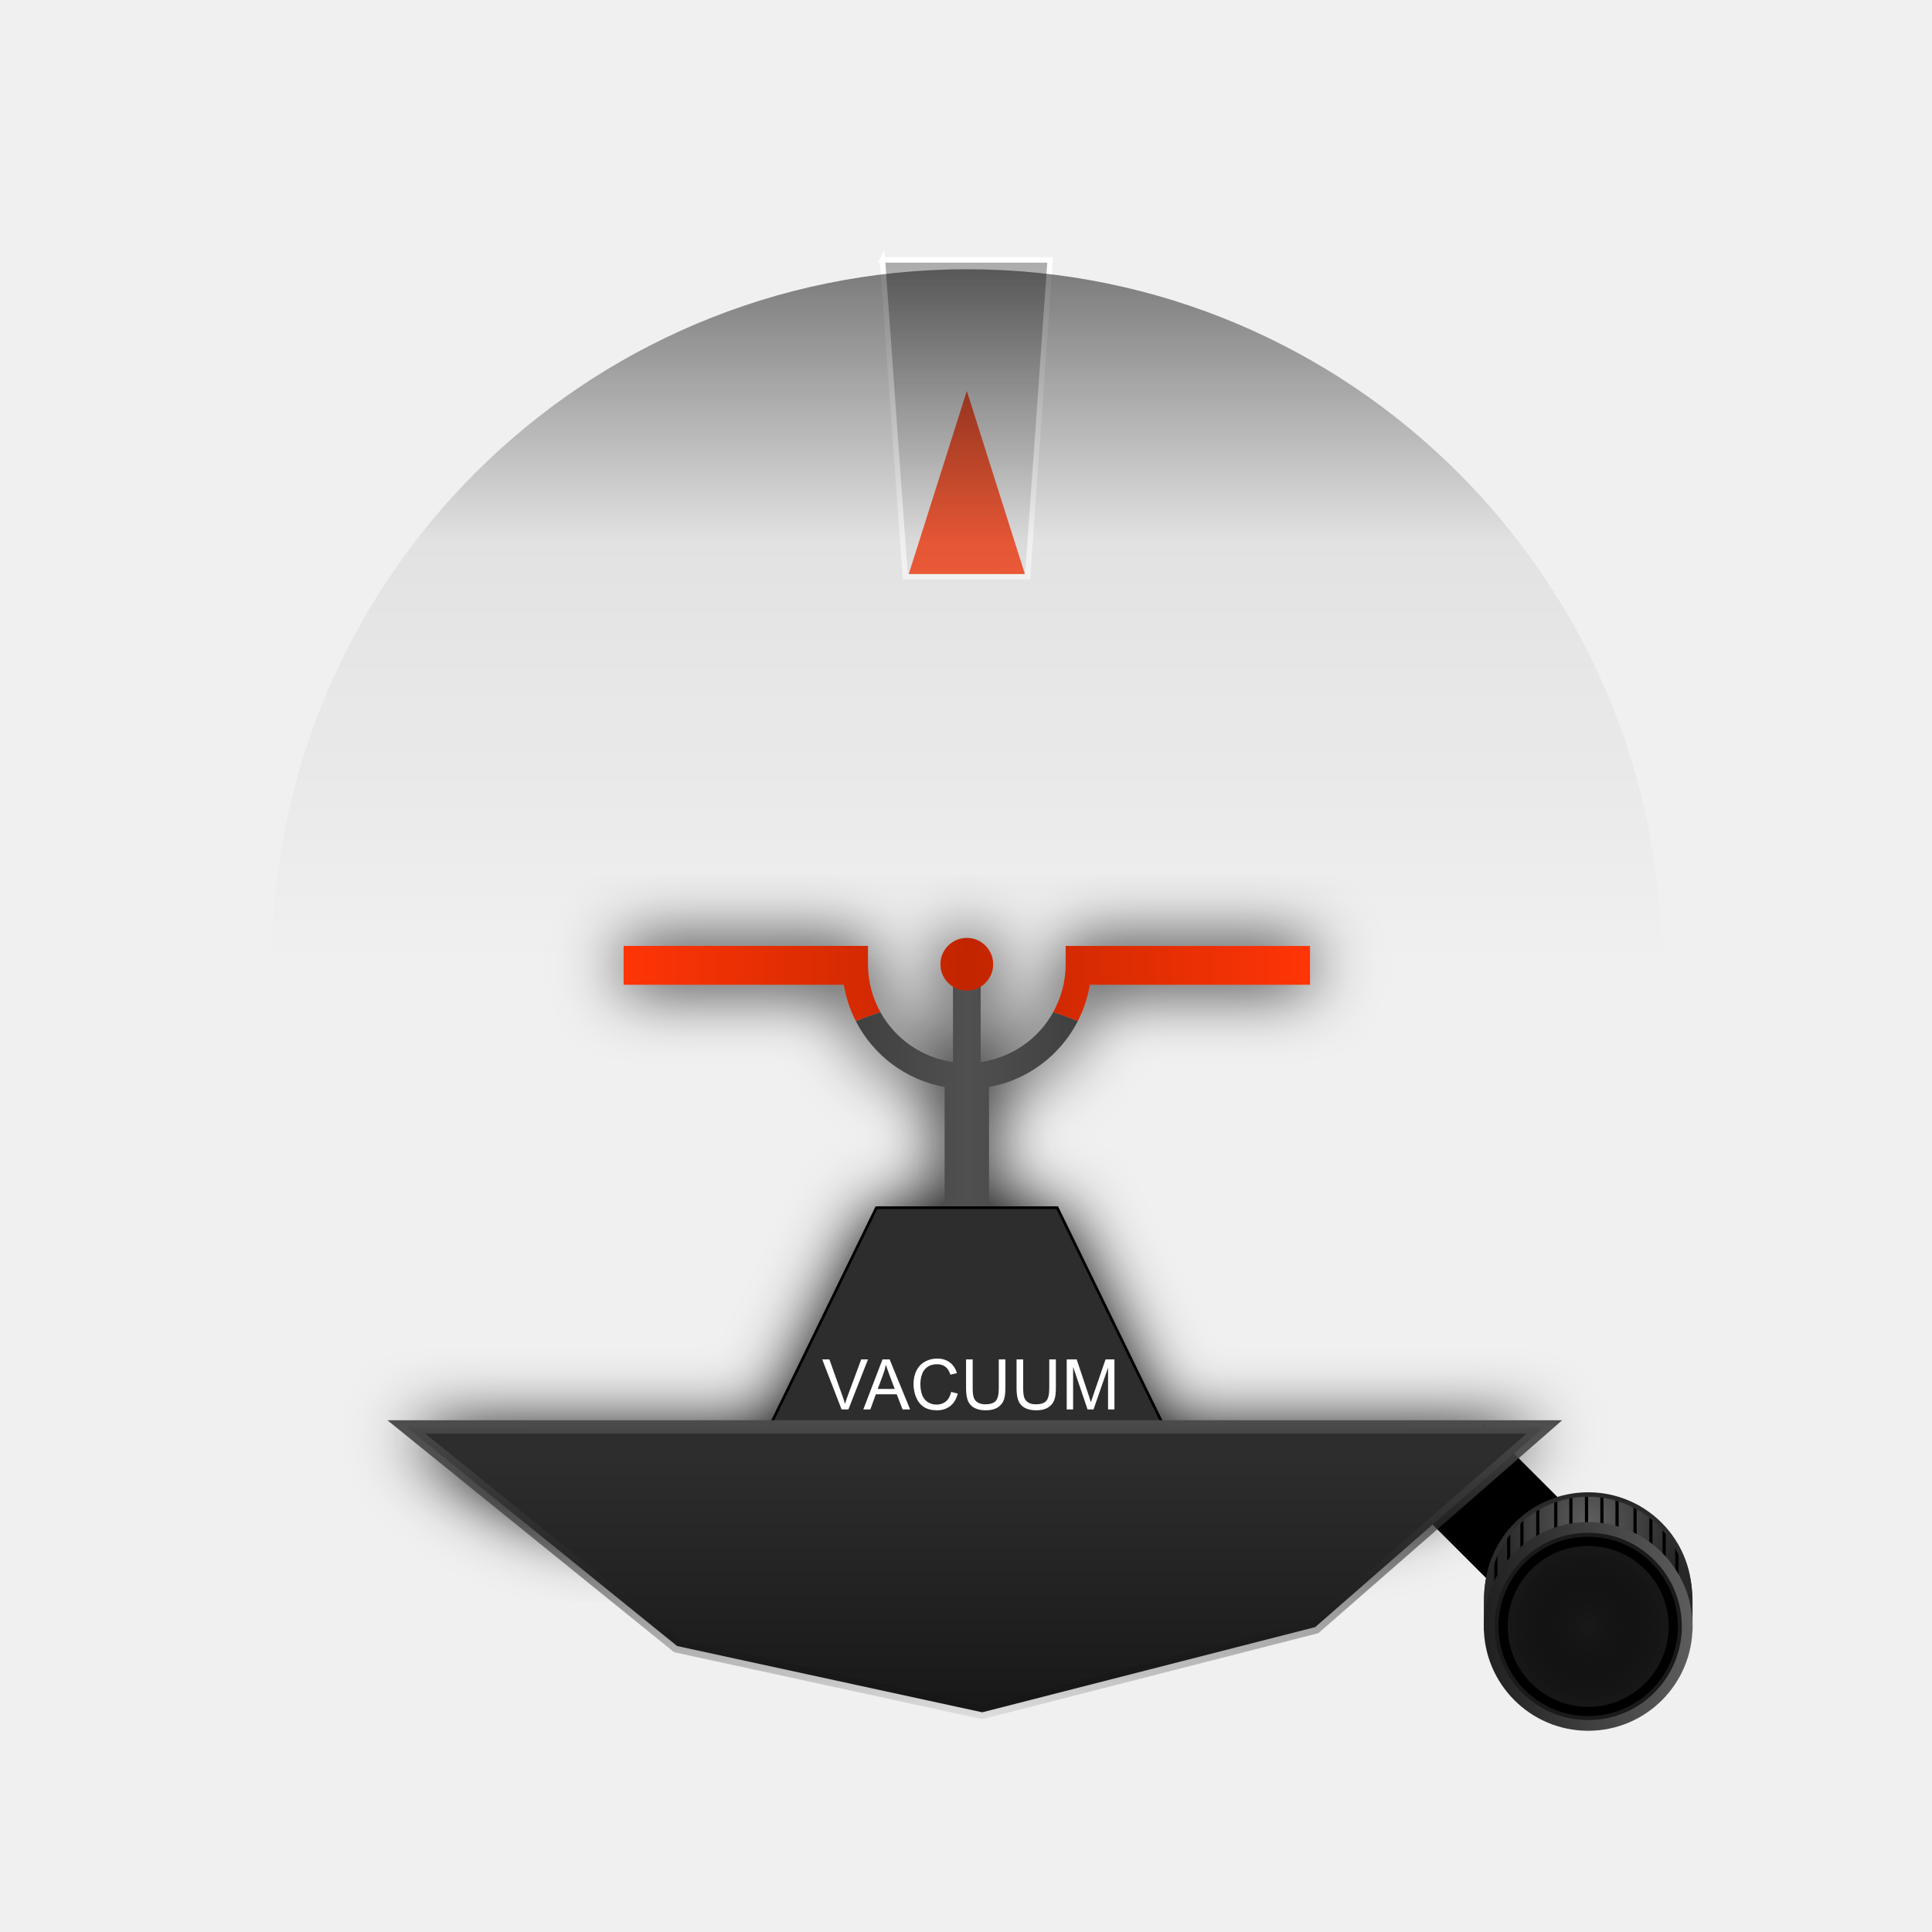
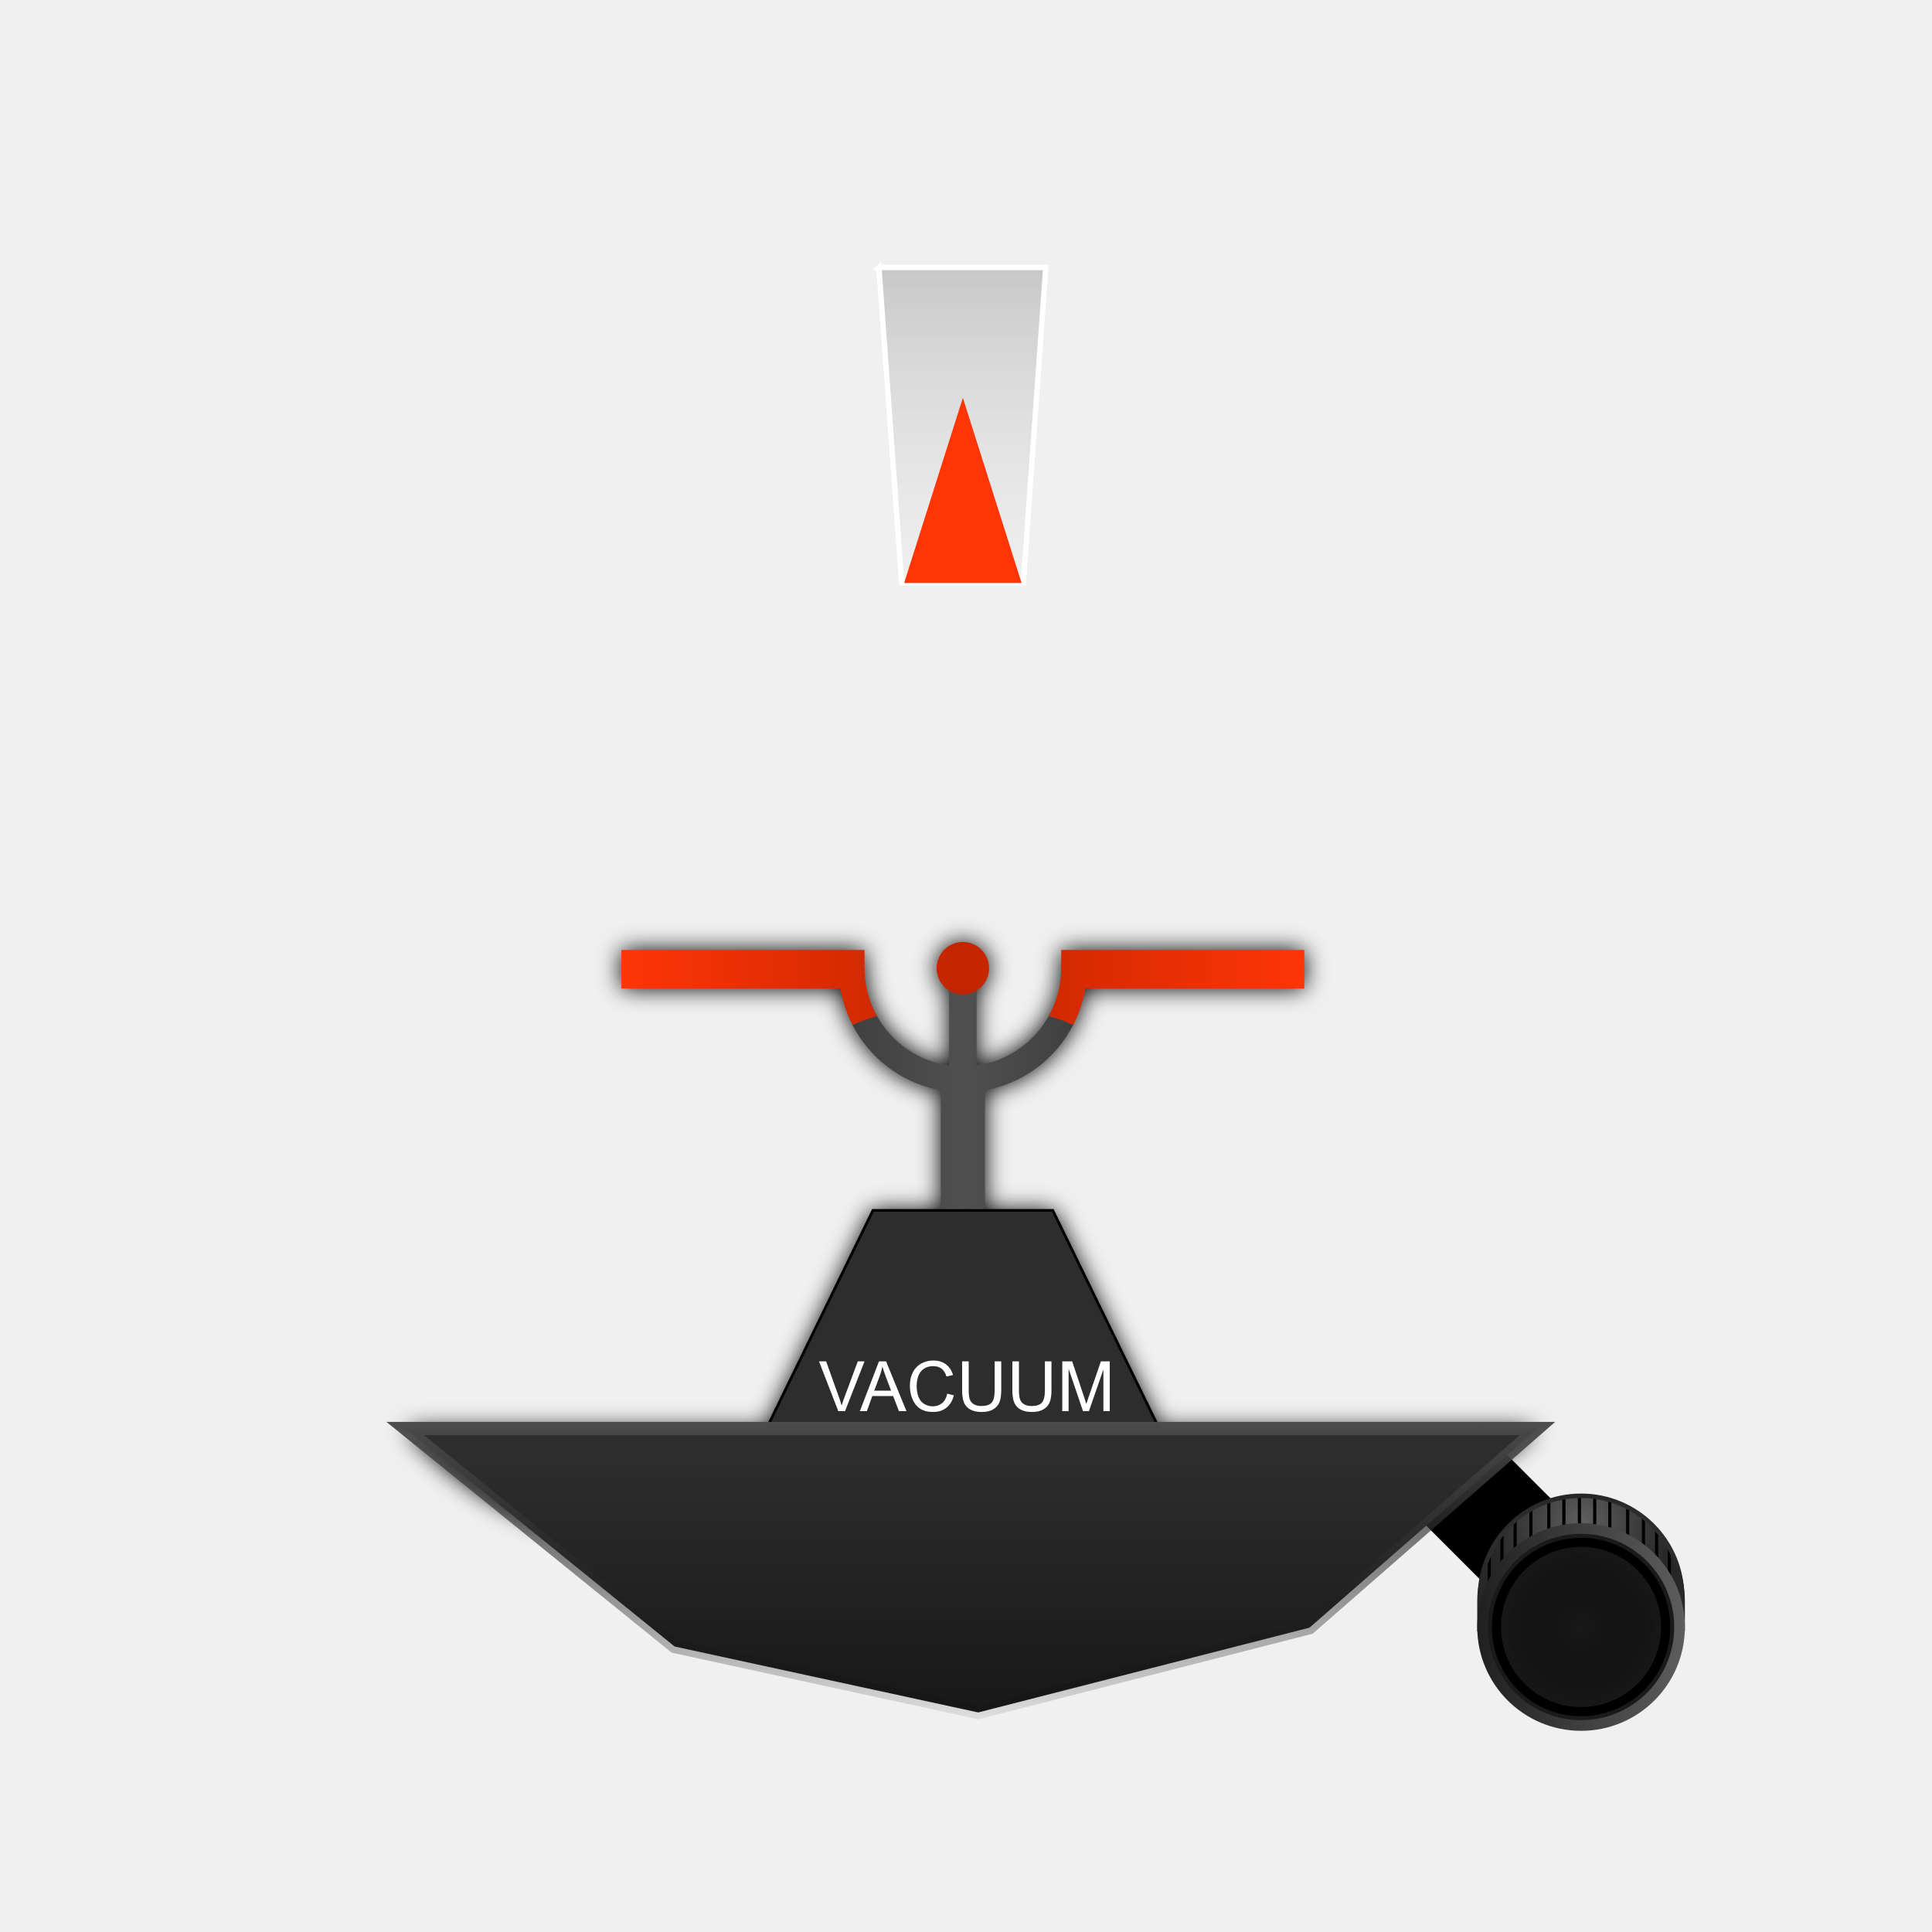
- <svg xmlns="http://www.w3.org/2000/svg" xmlns:ns1="http://www.openswatchbook.org/uri/2009/osb" xmlns:xlink="http://www.w3.org/1999/xlink" version="1.1" id="Layer_2" x="0px" y="0px" width="400.667" height="400.666" viewBox="0 0 400.667 400.666" enable-background="new 0 0 400.667 400.666" xml:space="preserve">
+ <svg xmlns="http://www.w3.org/2000/svg" xmlns:xlink="http://www.w3.org/1999/xlink" version="1.1" id="Layer_2" x="0px" y="0px" width="400.667" height="400.666" viewBox="0 0 400.667 400.666" enable-background="new 0 0 400.667 400.666" xml:space="preserve">
  <defs id="defs109">
-     <linearGradient id="linearGradient5786" ns1:paint="gradient">
-       <stop style="stop-color:#363636;stop-opacity:1;" offset="0" id="stop5788" />
-       <stop style="stop-color:#000000;stop-opacity:1;" offset="1" id="stop5790" />
+     <radialGradient gradientTransform="matrix(1.651434,0,0,1.651434,-84.14424,-60.12361)" gradientUnits="userSpaceOnUse" r="72.726" fy="92.274" fx="129.286" cy="92.274" cx="129.286" id="radialGradient5742-9-3" xlink:href="#linearGradient5132" />
+     <linearGradient id="linearGradient5132">
+       <stop style="stop-color:#969696;stop-opacity:1" offset="0" id="stop5134" />
+       <stop style="stop-color:#000000;stop-opacity:1" offset="1" id="stop5136" />
    </linearGradient>
-     <radialGradient gradientTransform="matrix(1.972026,0,0,1.972026,-361.5727,26.13898)" gradientUnits="userSpaceOnUse" r="2.166" fy="124.899" fx="276.832" cy="124.899" cx="276.832" id="radialGradient14809" xlink:href="#linearGradient14803" />
-     <linearGradient id="linearGradient14803">
-       <stop id="stop14805" offset="0" style="stop-color:#7d7d7d;stop-opacity:1" />
-       <stop id="stop14807" offset="1" style="stop-color:#000000;stop-opacity:0.984" />
-     </linearGradient>
-     <radialGradient gradientTransform="matrix(1.972026,0,0,1.972026,-329.2627,26.13985)" gradientUnits="userSpaceOnUse" r="2.166" fy="124.899" fx="276.832" cy="124.899" cx="276.832" id="radialGradient14809-1" xlink:href="#linearGradient14803" />
-     <filter height="1.207" y="-0.104" width="1.141" x="-0.071" id="filter14951" style="color-interpolation-filters:sRGB">
-       <feGaussianBlur id="feGaussianBlur14953" stdDeviation="6.249" />
+     <filter style="color-interpolation-filters:sRGB" id="filter6810" x="-0.025" width="1.05" y="-0.047" height="1.094">
+       <feGaussianBlur stdDeviation="2.193" id="feGaussianBlur6812" />
    </filter>
-     <linearGradient gradientUnits="userSpaceOnUse" y2="-159.008" x2="548.709" y1="-159.008" x1="507.272" id="linearGradient6079" xlink:href="#linearGradient6073" gradientTransform="matrix(1.110674,0,0,1.110674,-385.9228,406.7258)" />
-     <linearGradient id="linearGradient6073">
-       <stop id="stop6075" offset="0" style="stop-color:#404040;stop-opacity:1;" />
-       <stop style="stop-color:#505050;stop-opacity:1" offset="0.5" id="stop6081" />
-       <stop id="stop6077" offset="1" style="stop-color:#404040;stop-opacity:1" />
-     </linearGradient>
-     <radialGradient gradientTransform="matrix(0.887761,0,0,0.887761,31.07137,14.01854)" gradientUnits="userSpaceOnUse" r="2.166" fy="124.899" fx="276.832" cy="124.899" cx="276.832" id="radialGradient14809-3" xlink:href="#linearGradient14803" />
-     <radialGradient gradientTransform="matrix(0.887761,0,0,0.887761,45.61659,14.01893)" gradientUnits="userSpaceOnUse" r="2.166" fy="124.899" fx="276.832" cy="124.899" cx="276.832" id="radialGradient14809-1-2" xlink:href="#linearGradient14803" />
-     <linearGradient gradientTransform="matrix(1.110674,0,0,1.110674,-385.9228,406.7258)" gradientUnits="userSpaceOnUse" y2="-176.404" x2="592.073" y1="-176.404" x1="463.909" id="linearGradient6089" xlink:href="#linearGradient6083" />
-     <linearGradient id="linearGradient6083">
-       <stop id="stop6085" offset="0" style="stop-color:#ff3506;stop-opacity:1;" />
-       <stop style="stop-color:#c22500;stop-opacity:1" offset="0.5" id="stop6091" />
-       <stop id="stop6087" offset="1" style="stop-color:#ff3506;stop-opacity:1" />
-     </linearGradient>
-     <linearGradient y2="138.363" x2="284.105" y1="160.637" x1="284.105" gradientTransform="matrix(2.221348,0,0,2.221348,-430.5935,-5.000535)" gradientUnits="userSpaceOnUse" id="linearGradient14843" xlink:href="#linearGradient5770" />
+     <linearGradient y2="138.363" x2="284.105" y1="160.637" x1="284.105" gradientTransform="matrix(2,0,0,2,-40.21944,-370.6994)" gradientUnits="userSpaceOnUse" id="linearGradient14843" xlink:href="#linearGradient5770" />
    <linearGradient id="linearGradient5770">
      <stop id="stop5772" offset="0" style="stop-color:#191919;stop-opacity:1" />
      <stop id="stop5774" offset="1" style="stop-color:#2d2d2d;stop-opacity:1" />
    </linearGradient>
-     <linearGradient y2="165" x2="272.138" y1="134.424" x1="272.138" gradientTransform="matrix(2.221348,0,0,2.221348,-430.5935,-5.000535)" gradientUnits="userSpaceOnUse" id="linearGradient14845" xlink:href="#linearGradient6785" />
+     <linearGradient y2="165" x2="272.138" y1="134.424" x1="272.138" gradientTransform="matrix(2,0,0,2,-40.21944,-370.6994)" gradientUnits="userSpaceOnUse" id="linearGradient14845" xlink:href="#linearGradient6785" />
    <linearGradient id="linearGradient6785">
      <stop id="stop6787" offset="0" style="stop-color:#4c4c4c;stop-opacity:1" />
      <stop id="stop6789" offset="1" style="stop-color:#000000;stop-opacity:0;" />
    </linearGradient>
    <linearGradient gradientTransform="matrix(2,0,0,2,-40.21901,-370.6999)" gradientUnits="userSpaceOnUse" y2="56.184" x2="284.105" y1="26.684" x1="284.105" id="linearGradient7945" xlink:href="#linearGradient7937" />
    <linearGradient id="linearGradient7937">
-       <stop id="stop7939" offset="0" style="stop-color:#373737;stop-opacity:0.369" />
-       <stop id="stop7941" offset="1" style="stop-color:#e1e1e1;stop-opacity:0.235" />
+       <stop id="stop7939" offset="0" style="stop-color:#373737;stop-opacity:0.216" />
+       <stop id="stop7941" offset="1" style="stop-color:#e1e1e1;stop-opacity:0.098" />
    </linearGradient>
-     <radialGradient gradientUnits="userSpaceOnUse" gradientTransform="matrix(0.7141144,-0.5428952,0.5208701,0.6851429,21.3113,218.605)" r="9.743" fy="156.935" fx="334.201" cy="156.935" cx="334.201" id="radialGradient7541" xlink:href="#linearGradient7533" />
+     <radialGradient gradientUnits="userSpaceOnUse" gradientTransform="matrix(1.428229,-1.08579,1.04174,1.370286,3.476802,65.58945)" r="9.743" fy="156.935" fx="334.201" cy="156.935" cx="334.201" id="radialGradient7541" xlink:href="#linearGradient7533" />
    <linearGradient id="linearGradient7533">
      <stop id="stop7535" offset="0" style="stop-color:#5e5e5e;stop-opacity:1" />
      <stop id="stop7537" offset="1" style="stop-color:#272727;stop-opacity:1" />
    </linearGradient>
-     <radialGradient gradientUnits="userSpaceOnUse" gradientTransform="matrix(0.9732163,0,0,0.6281856,9.148749,55.16238)" r="9.743" fy="148.36" fx="341.579" cy="148.36" cx="341.579" id="radialGradient7681" xlink:href="#linearGradient7533" />
+     <radialGradient gradientUnits="userSpaceOnUse" gradientTransform="matrix(1.946432,0,0,1.256371,-20.84829,-261.2956)" r="9.743" fy="148.36" fx="341.579" cy="148.36" cx="341.579" id="radialGradient7681" xlink:href="#linearGradient7533" />
    <linearGradient gradientUnits="userSpaceOnUse" y2="151.244" x2="349.359" y1="151.244" x1="329.876" id="linearGradient6725-6" xlink:href="#linearGradient6189" />
    <linearGradient id="linearGradient6189">
      <stop id="stop6191" offset="0" style="stop-color:#202020;stop-opacity:1" />
      <stop id="stop6193" offset="1" style="stop-color:#5d5d5d;stop-opacity:1" />
    </linearGradient>
    <radialGradient gradientTransform="translate(55.5,5.5)" gradientUnits="userSpaceOnUse" r="8.372" fy="145.743" fx="284.118" cy="145.743" cx="284.118" id="radialGradient7619-1" xlink:href="#linearGradient7611" />
    <linearGradient id="linearGradient7611">
      <stop id="stop7613" offset="0" style="stop-color:#191919;stop-opacity:1" />
      <stop id="stop7615" offset="1" style="stop-color:#000000;stop-opacity:0;" />
    </linearGradient>
-     <linearGradient gradientTransform="matrix(2.791797,0,0,2.791797,-592.6608,-57.63897)" gradientUnits="userSpaceOnUse" y2="92.274" x2="284.105" y1="35.085" x1="284.105" id="linearGradient7349" xlink:href="#linearGradient7343" />
-     <linearGradient id="linearGradient7343">
-       <stop id="stop7345" offset="0" style="stop-color:#000000;stop-opacity:0.608" />
-       <stop style="stop-color:#000000;stop-opacity:0.059" offset="0.451" id="stop7351" />
-       <stop id="stop7347" offset="1" style="stop-color:#000000;stop-opacity:0" />
+     <linearGradient gradientUnits="userSpaceOnUse" y2="-159.008" x2="548.709" y1="-159.008" x1="507.272" id="linearGradient6079" xlink:href="#linearGradient6073" />
+     <linearGradient id="linearGradient6073">
+       <stop id="stop6075" offset="0" style="stop-color:#404040;stop-opacity:1;" />
+       <stop style="stop-color:#505050;stop-opacity:1" offset="0.5" id="stop6081" />
+       <stop id="stop6077" offset="1" style="stop-color:#404040;stop-opacity:1" />
+     </linearGradient>
+     <linearGradient gradientUnits="userSpaceOnUse" y2="-176.404" x2="592.073" y1="-176.404" x1="463.909" id="linearGradient6089" xlink:href="#linearGradient6083" />
+     <linearGradient id="linearGradient6083">
+       <stop id="stop6085" offset="0" style="stop-color:#ff3506;stop-opacity:1;" />
+       <stop style="stop-color:#c22500;stop-opacity:1" offset="0.5" id="stop6091" />
+       <stop id="stop6087" offset="1" style="stop-color:#ff3506;stop-opacity:1" />
    </linearGradient>
  </defs>
-   <rect style="opacity:1;fill:#000000;fill-opacity:1;stroke:none;stroke-width:0.75;stroke-linecap:butt;stroke-linejoin:round;stroke-miterlimit:4;stroke-dasharray:none;stroke-opacity:1" id="rect10053" width="22.352" height="50.175" x="-13.487" y="426.598" transform="matrix(0.7071068,-0.7071068,0.7071068,0.7071068,0,0)" />
-   <circle style="display:inline;opacity:1;fill:url(#radialGradient14809);fill-opacity:1;stroke:none;stroke-width:0.5;stroke-miterlimit:4;stroke-dasharray:none;stroke-dashoffset:0;stroke-opacity:1" id="path14799" cx="184.348" cy="272.443" r="0" />
-   <circle style="display:inline;opacity:1;fill:url(#radialGradient14809-1);fill-opacity:1;stroke:none;stroke-width:0.5;stroke-miterlimit:4;stroke-dasharray:none;stroke-dashoffset:0;stroke-opacity:1" id="path14799-8" cx="216.658" cy="272.444" r="0" />
-   <path id="rect5452-5" d="m 527.991,-191.074 c -2.719,-4.6e-4 -4.923,2.203 -4.924,4.922 0.002,1.707 0.888,3.291 2.342,4.186 l 0,14.072 c -2.204,-0.309 -4.282,-1.009 -6.164,-2.023 -2.465,-1.328 -4.592,-3.199 -6.223,-5.453 -0.429,-0.594 -0.826,-1.211 -1.184,-1.855 0.037,0.066 0.084,0.126 0.121,0.191 -1.537,-2.689 -2.426,-5.796 -2.426,-9.117 l 0,-3.422 c 0,0 -30.312,-3.7e-4 -45.625,0 l 0,7.25 41.113,0 c 0.4,2.403 1.171,4.69 2.254,6.799 -0.002,7.6e-4 -0.002,0.001 -0.004,0.002 0.806,1.57 1.786,3.04 2.918,4.383 3.395,4.028 8.151,6.911 13.656,7.906 l 0,22.535 -12.73,0 -19.971,40.941 -67.807,0 c 32.481,35.356 60.088,11.415 104.703,21.106 46.874,-4.86 74.045,8.365 107.784,-21.106 l -70.988,0 -19.971,-40.941 -12.73,0 0,-22.535 c 7.34,-1.327 13.35,-6.008 16.574,-12.289 -0.002,-7.6e-4 -0.002,-0.001 -0.004,-0.002 1.083,-2.109 1.854,-4.395 2.254,-6.799 l 41.113,0 0,-7.25 c -15.313,-3.7e-4 -45.625,0 -45.625,0 l 0,3.422 c 4e-5,3.336 -0.9,6.455 -2.449,9.152 0.045,-0.078 0.101,-0.148 0.145,-0.227 -2.751,4.958 -7.721,8.511 -13.57,9.332 l 0,-14.07 c 1.453,-0.896 2.339,-2.48 2.34,-4.188 -6.2e-4,-2.718 -2.204,-4.921 -4.922,-4.922 z m 15.23,15.309 c -0.096,0.14 -0.185,0.285 -0.285,0.422 0.1,-0.137 0.189,-0.282 0.285,-0.422 z m -1.457,1.875 c -0.112,0.126 -0.236,0.241 -0.352,0.363 0.116,-0.123 0.239,-0.237 0.352,-0.363 z m -27.547,0.004 c 0.104,0.116 0.218,0.222 0.324,0.336 -0.107,-0.114 -0.22,-0.22 -0.324,-0.336 z m 26.18,1.363 c -0.15,0.137 -0.302,0.271 -0.457,0.402 0.155,-0.132 0.307,-0.266 0.457,-0.402 z m -24.789,0.023 c 0.138,0.125 0.28,0.246 0.422,0.367 -0.142,-0.121 -0.284,-0.242 -0.422,-0.367 z m 1.551,1.254 c 0.148,0.107 0.29,0.221 0.441,0.324 -0.151,-0.103 -0.294,-0.217 -0.441,-0.324 z m 21.664,0 c -0.147,0.107 -0.291,0.218 -0.441,0.32 0.15,-0.103 0.294,-0.213 0.441,-0.32 z m -2.039,1.301 c -0.14,0.076 -0.288,0.139 -0.43,0.211 0.142,-0.072 0.29,-0.135 0.43,-0.211 z m -15.855,0.816 c 0.222,0.092 0.449,0.174 0.676,0.258 -0.226,-0.084 -0.454,-0.166 -0.676,-0.258 z m 14.117,0 c -0.218,0.09 -0.438,0.172 -0.66,0.254 0.222,-0.082 0.442,-0.164 0.66,-0.254 z m -12.156,0.68 c 0.185,0.053 0.367,0.113 0.555,0.16 -0.187,-0.047 -0.37,-0.107 -0.555,-0.16 z m 10.199,0 c -0.184,0.053 -0.364,0.113 -0.551,0.16 0.186,-0.047 0.367,-0.107 0.551,-0.16 z" style="display:inline;opacity:1;fill:#000000;fill-opacity:1;stroke:none;stroke-width:0.5;stroke-miterlimit:4;stroke-dasharray:none;stroke-dashoffset:0;stroke-opacity:1;filter:url(#filter14951)" transform="matrix(1.110674,0,0,1.110674,-385.9228,406.7258)" />
-   <path style="display:inline;opacity:1;fill:url(#linearGradient6079);fill-opacity:1;stroke:none;stroke-width:0.5;stroke-miterlimit:4;stroke-dasharray:none;stroke-dashoffset:0;stroke-opacity:1" d="m 197.635,202.626 0,17.623 c -6.496,-0.912 -12.017,-4.859 -15.072,-10.365 -2.405,0.828 -2.91,0.973 -5.072,1.892 3.581,6.976 10.256,12.175 18.409,13.649 l 0,32.188 c 3.069,0 6.138,0 9.206,0 l 0,-32.188 c 8.152,-1.474 14.827,-6.673 18.409,-13.649 -2.162,-0.919 -2.666,-1.063 -5.072,-1.892 -3.055,5.506 -8.576,9.453 -15.072,10.365 l 0,-17.623 c -1.912,0 -3.824,0 -5.736,0 z" id="rect5452-5-5" />
-   <g transform="matrix(2.221348,0,0,2.221348,-430.5935,-5.000535)" id="g14835-6">
-     <path id="rect4852-2" d="m 275.668,115 16.875,0 10,20.5 -36.875,0 z" style="display:inline;opacity:1;fill:#2d2d2d;fill-opacity:1;stroke:#000000;stroke-width:0.25;stroke-miterlimit:4;stroke-dasharray:none;stroke-dashoffset:0;stroke-opacity:1" />
-     <g id="text4348-6" style="font-style:normal;font-weight:normal;font-size:6.523px;line-height:125%;font-family:Sans;text-align:center;letter-spacing:0px;word-spacing:0px;text-anchor:middle;fill:#ffffff;fill-opacity:1;stroke:none;stroke-width:1px;stroke-linecap:butt;stroke-linejoin:miter;stroke-opacity:1">
+   <g id="airspeedIndicatorHand" style="display:inline" transform="matrix(2.221348,0,0,2.221348,-86.85814,-4.97207)" />
+   <g id="airspeedIndicatorFg" style="display:inline" transform="matrix(2.221348,0,0,2.221348,-86.85814,-4.97207)" />
+   <g transform="matrix(1.105018,0,0,1.105018,-383.7562,406.4927)" style="display:inline" id="g9921">
+     <rect transform="matrix(0.7071068,-0.7071068,0.7071068,0.7071068,0,0)" y="370.845" x="492.494" height="45.175" width="20.125" id="rect10053" style="opacity:1;fill:#000000;fill-opacity:1;stroke:none;stroke-width:0.75;stroke-linecap:butt;stroke-linejoin:round;stroke-miterlimit:4;stroke-dasharray:none;stroke-opacity:1" />
+     <path style="display:inline;opacity:1;fill:#000000;fill-opacity:1;stroke:none;stroke-width:0.5;stroke-miterlimit:4;stroke-dasharray:none;stroke-dashoffset:0;stroke-opacity:1;filter:url(#filter6810)" d="m 527.991,-191.074 c -2.719,-4.6e-4 -4.923,2.203 -4.924,4.922 0.002,1.707 0.888,3.291 2.342,4.186 l 0,14.072 c -2.204,-0.309 -4.282,-1.009 -6.164,-2.023 -2.465,-1.328 -4.592,-3.199 -6.223,-5.453 -0.429,-0.594 -0.826,-1.211 -1.184,-1.855 0.037,0.066 0.084,0.126 0.121,0.191 -1.537,-2.689 -2.426,-5.796 -2.426,-9.117 l 0,-3.422 c 0,0 -30.312,-3.7e-4 -45.625,0 l 0,7.25 41.113,0 c 0.4,2.403 1.171,4.69 2.254,6.799 -0.002,7.6e-4 -0.002,0.001 -0.004,0.002 0.806,1.57 1.786,3.04 2.918,4.383 3.395,4.028 8.151,6.911 13.656,7.906 l 0,22.535 -12.73,0 -19.971,40.941 -67.807,0 c 32.481,35.356 60.088,11.415 104.703,21.106 46.874,-4.86 74.045,8.365 107.784,-21.106 l -70.988,0 -19.971,-40.941 -12.73,0 0,-22.535 c 7.34,-1.327 13.35,-6.008 16.574,-12.289 -0.002,-7.6e-4 -0.002,-0.001 -0.004,-0.002 1.083,-2.109 1.854,-4.395 2.254,-6.799 l 41.113,0 0,-7.25 c -15.313,-3.7e-4 -45.625,0 -45.625,0 l 0,3.422 c 4e-5,3.336 -0.9,6.455 -2.449,9.152 0.045,-0.078 0.101,-0.148 0.145,-0.227 -2.751,4.958 -7.721,8.511 -13.57,9.332 l 0,-14.07 c 1.453,-0.896 2.339,-2.48 2.34,-4.188 -6.2e-4,-2.718 -2.204,-4.921 -4.922,-4.922 z m 15.23,15.309 c -0.096,0.14 -0.185,0.285 -0.285,0.422 0.1,-0.137 0.189,-0.282 0.285,-0.422 z m -1.457,1.875 c -0.112,0.126 -0.236,0.241 -0.352,0.363 0.116,-0.123 0.239,-0.237 0.352,-0.363 z m -27.547,0.004 c 0.104,0.116 0.218,0.222 0.324,0.336 -0.107,-0.114 -0.22,-0.22 -0.324,-0.336 z m 26.18,1.363 c -0.15,0.137 -0.302,0.271 -0.457,0.402 0.155,-0.132 0.307,-0.266 0.457,-0.402 z m -24.789,0.023 c 0.138,0.125 0.28,0.246 0.422,0.367 -0.142,-0.121 -0.284,-0.242 -0.422,-0.367 z m 1.551,1.254 c 0.148,0.107 0.29,0.221 0.441,0.324 -0.151,-0.103 -0.294,-0.217 -0.441,-0.324 z m 21.664,0 c -0.147,0.107 -0.291,0.218 -0.441,0.32 0.15,-0.103 0.294,-0.213 0.441,-0.32 z m -2.039,1.301 c -0.14,0.076 -0.288,0.139 -0.43,0.211 0.142,-0.072 0.29,-0.135 0.43,-0.211 z m -15.855,0.816 c 0.222,0.092 0.449,0.174 0.676,0.258 -0.226,-0.084 -0.454,-0.166 -0.676,-0.258 z m 14.117,0 c -0.218,0.09 -0.438,0.172 -0.66,0.254 0.222,-0.082 0.442,-0.164 0.66,-0.254 z m -12.156,0.68 c 0.185,0.053 0.367,0.113 0.555,0.16 -0.187,-0.047 -0.37,-0.107 -0.555,-0.16 z m 10.199,0 c -0.184,0.053 -0.364,0.113 -0.551,0.16 0.186,-0.047 0.367,-0.107 0.551,-0.16 z" id="rect5452-5" />
+     <g id="g6743" style="display:inline">
+       <path style="display:inline;opacity:1;fill:url(#linearGradient6079);fill-opacity:1;stroke:none;stroke-width:0.5;stroke-miterlimit:4;stroke-dasharray:none;stroke-dashoffset:0;stroke-opacity:1" d="m 525.408,-183.762 0,15.867 c -5.849,-0.821 -10.819,-4.374 -13.57,-9.332 -2.166,0.746 -2.62,0.876 -4.566,1.703 3.225,6.281 9.234,10.962 16.574,12.289 l 0,28.98 c 2.763,0 5.526,0 8.289,0 l 0,-28.98 c 7.34,-1.327 13.35,-6.008 16.574,-12.289 -1.946,-0.827 -2.401,-0.957 -4.566,-1.703 -2.751,4.958 -7.721,8.511 -13.57,9.332 l 0,-15.867 c -1.721,0 -3.443,0 -5.164,0 z" id="rect5452-5-5" />
+       <path id="rect5452-56" d="m 527.989,-191.074 a 4.923,4.923 0 0 0 -4.922,4.922 4.923,4.923 0 0 0 4.922,4.924 4.923,4.923 0 0 0 4.924,-4.924 4.923,4.923 0 0 0 -4.924,-4.922 z m -64.08,1.5 0,7.25 41.113,0 c 0.4,2.404 1.171,4.692 2.254,6.801 1.943,-0.826 2.398,-0.958 4.562,-1.703 0.037,0.066 0.084,0.126 0.121,0.191 -1.537,-2.689 -2.426,-5.796 -2.426,-9.117 l 0,-3.422 c 0,0 -30.312,-3.7e-4 -45.625,0 z m 82.539,0 0,3.422 c 4e-5,3.336 -0.9,6.455 -2.449,9.152 0.045,-0.078 0.101,-0.148 0.145,-0.227 2.164,0.745 2.62,0.877 4.562,1.703 1.083,-2.109 1.854,-4.397 2.254,-6.801 l 41.113,0 0,-7.25 c -15.313,-3.7e-4 -45.625,0 -45.625,0 z m -3.227,13.809 c -0.096,0.14 -0.185,0.285 -0.285,0.422 0.1,-0.137 0.189,-0.282 0.285,-0.422 z m -30.395,0.105 c 0.066,0.096 0.127,0.195 0.195,0.289 -0.068,-0.094 -0.129,-0.194 -0.195,-0.289 z m 28.938,1.77 c -0.112,0.126 -0.236,0.241 -0.352,0.363 0.116,-0.123 0.239,-0.237 0.352,-0.363 z m -27.547,0.004 c 0.104,0.116 0.218,0.222 0.324,0.336 -0.107,-0.114 -0.22,-0.22 -0.324,-0.336 z m 26.18,1.363 c -0.15,0.137 -0.302,0.271 -0.457,0.402 0.155,-0.132 0.307,-0.266 0.457,-0.402 z m -24.789,0.023 c 0.138,0.125 0.28,0.246 0.422,0.367 -0.142,-0.121 -0.284,-0.242 -0.422,-0.367 z m 1.551,1.254 c 0.148,0.107 0.29,0.221 0.441,0.324 -0.151,-0.103 -0.294,-0.217 -0.441,-0.324 z m 19.625,1.301 c -0.14,0.076 -0.288,0.139 -0.43,0.211 0.142,-0.072 0.29,-0.135 0.43,-0.211 z m -17.59,0.004 c 0.14,0.076 0.288,0.135 0.43,0.207 -0.142,-0.072 -0.29,-0.131 -0.43,-0.207 z m 1.734,0.812 c 0.222,0.092 0.449,0.174 0.676,0.258 -0.226,-0.084 -0.454,-0.166 -0.676,-0.258 z m 1.961,0.68 c 0.185,0.053 0.367,0.113 0.555,0.16 -0.187,-0.047 -0.37,-0.107 -0.555,-0.16 z" style="opacity:1;fill:url(#linearGradient6089);fill-opacity:1;stroke:none;stroke-width:0.5;stroke-miterlimit:4;stroke-dasharray:none;stroke-dashoffset:0;stroke-opacity:1" />
+     </g>
+     <path id="rect4852-2" d="m 511.115,-140.699 33.75,0 20,41 -73.75,0 z" style="display:inline;opacity:1;fill:#2d2d2d;fill-opacity:1;stroke:#000000;stroke-width:0.5;stroke-miterlimit:4;stroke-dasharray:none;stroke-dashoffset:0;stroke-opacity:1" />
+     <g transform="matrix(2,0,0,2,-40.21944,-370.6994)" id="text4348-6" style="font-style:normal;font-weight:normal;font-size:6.523px;line-height:125%;font-family:Sans;text-align:center;letter-spacing:0px;word-spacing:0px;text-anchor:middle;fill:#ffffff;fill-opacity:1;stroke:none;stroke-width:1px;stroke-linecap:butt;stroke-linejoin:miter;stroke-opacity:1">
      <path id="path8386-1" style="font-style:normal;font-variant:normal;font-weight:normal;font-stretch:normal;font-family:Arial;-inkscape-font-specification:Arial;letter-spacing:0px;word-spacing:-45.886px" d="m 272.415,133.836 -1.809,-4.669 0.669,0 1.213,3.392 q 0.147,0.408 0.245,0.764 0.108,-0.382 0.252,-0.764 l 1.261,-3.392 0.631,0 -1.828,4.669 -0.634,0 z" />
      <path id="path8388-2" style="font-style:normal;font-variant:normal;font-weight:normal;font-stretch:normal;font-family:Arial;-inkscape-font-specification:Arial;letter-spacing:0px;word-spacing:-45.886px" d="m 274.441,133.836 1.793,-4.669 0.666,0 1.911,4.669 -0.704,0 -0.545,-1.414 -1.952,0 -0.513,1.414 -0.656,0 z m 1.347,-1.917 1.583,0 -0.487,-1.293 q -0.223,-0.589 -0.331,-0.968 -0.089,0.449 -0.252,0.892 l -0.513,1.37 z" />
      <path id="path8390-1" style="font-style:normal;font-variant:normal;font-weight:normal;font-stretch:normal;font-family:Arial;-inkscape-font-specification:Arial;letter-spacing:0px;word-spacing:-45.886px" d="m 282.642,132.199 0.618,0.156 q -0.194,0.761 -0.701,1.163 -0.503,0.398 -1.233,0.398 -0.755,0 -1.229,-0.306 -0.471,-0.309 -0.72,-0.892 -0.245,-0.583 -0.245,-1.252 0,-0.729 0.277,-1.271 0.28,-0.545 0.793,-0.825 0.516,-0.283 1.134,-0.283 0.701,0 1.178,0.357 0.478,0.357 0.666,1.003 l -0.608,0.143 q -0.162,-0.51 -0.471,-0.742 -0.309,-0.233 -0.777,-0.233 -0.538,0 -0.901,0.258 -0.36,0.258 -0.506,0.694 -0.147,0.433 -0.147,0.895 0,0.596 0.172,1.041 0.175,0.443 0.541,0.662 0.366,0.22 0.793,0.22 0.519,0 0.879,-0.299 0.36,-0.299 0.487,-0.889 z" />
      <path id="path8392-9" style="font-style:normal;font-variant:normal;font-weight:normal;font-stretch:normal;font-family:Arial;-inkscape-font-specification:Arial;letter-spacing:0px;word-spacing:-45.886px" d="m 287.088,129.167 0.618,0 0,2.698 q 0,0.704 -0.159,1.118 -0.159,0.414 -0.576,0.675 -0.414,0.258 -1.089,0.258 -0.656,0 -1.073,-0.226 -0.417,-0.226 -0.596,-0.653 -0.178,-0.43 -0.178,-1.172 l 0,-2.698 0.618,0 0,2.694 q 0,0.608 0.111,0.898 0.115,0.287 0.389,0.443 0.277,0.156 0.675,0.156 0.682,0 0.971,-0.309 0.29,-0.309 0.29,-1.188 l 0,-2.694 z" />
      <path id="path8394-1" style="font-style:normal;font-variant:normal;font-weight:normal;font-stretch:normal;font-family:Arial;-inkscape-font-specification:Arial;letter-spacing:0px;word-spacing:-45.886px" d="m 291.802,129.167 0.618,0 0,2.698 q 0,0.704 -0.159,1.118 -0.159,0.414 -0.576,0.675 -0.414,0.258 -1.089,0.258 -0.656,0 -1.073,-0.226 -0.417,-0.226 -0.596,-0.653 -0.178,-0.43 -0.178,-1.172 l 0,-2.698 0.618,0 0,2.694 q 0,0.608 0.111,0.898 0.115,0.287 0.389,0.443 0.277,0.156 0.675,0.156 0.682,0 0.971,-0.309 0.29,-0.309 0.29,-1.188 l 0,-2.694 z" />
      <path id="path8396-2" style="font-style:normal;font-variant:normal;font-weight:normal;font-stretch:normal;font-family:Arial;-inkscape-font-specification:Arial;letter-spacing:0px;word-spacing:-45.886px" d="m 293.433,133.836 0,-4.669 0.93,0 1.105,3.306 q 0.153,0.462 0.223,0.691 0.08,-0.255 0.248,-0.748 l 1.118,-3.249 0.831,0 0,4.669 -0.596,0 0,-3.908 -1.357,3.908 -0.557,0 -1.35,-3.975 0,3.975 -0.596,0 z" />
    </g>
-     <circle r="0" cy="124.899" cx="276.832" id="path14799-9" style="display:inline;opacity:1;fill:url(#radialGradient14809-3);fill-opacity:1;stroke:none;stroke-width:0.5;stroke-miterlimit:4;stroke-dasharray:none;stroke-dashoffset:0;stroke-opacity:1" />
-     <circle r="0" cy="124.899" cx="291.377" id="path14799-8-7" style="display:inline;opacity:1;fill:url(#radialGradient14809-1-2);fill-opacity:1;stroke:none;stroke-width:0.5;stroke-miterlimit:4;stroke-dasharray:none;stroke-dashoffset:0;stroke-opacity:1" />
-   </g>
-   <path id="rect5452-56" d="m 200.501,194.505 a 5.468,5.468 0 0 0 -5.467,5.467 5.468,5.468 0 0 0 5.467,5.469 5.468,5.468 0 0 0 5.469,-5.469 5.468,5.468 0 0 0 -5.469,-5.467 z m -71.172,1.666 0,8.052 45.663,0 c 0.444,2.67 1.3,5.211 2.503,7.553 2.158,-0.917 2.664,-1.064 5.067,-1.892 0.041,0.073 0.093,0.14 0.134,0.213 -1.707,-2.987 -2.694,-6.437 -2.694,-10.126 l 0,-3.801 c 0,0 -33.666,-4.1e-4 -50.675,0 z m 91.674,0 0,3.801 c 5e-5,3.705 -1,7.169 -2.72,10.165 0.05,-0.086 0.112,-0.164 0.161,-0.252 2.404,0.828 2.91,0.975 5.067,1.892 1.203,-2.343 2.059,-4.883 2.503,-7.553 l 45.663,0 0,-8.052 c -17.008,-4.1e-4 -50.675,0 -50.675,0 z m -3.584,15.337 c -0.107,0.156 -0.206,0.316 -0.317,0.469 0.111,-0.153 0.21,-0.313 0.317,-0.469 z m -33.758,0.117 c 0.074,0.106 0.141,0.216 0.217,0.321 -0.076,-0.105 -0.143,-0.215 -0.217,-0.321 z m 32.14,1.965 c -0.125,0.14 -0.262,0.267 -0.39,0.403 0.129,-0.136 0.266,-0.264 0.39,-0.403 z m -30.596,0.004 c 0.115,0.129 0.242,0.247 0.36,0.373 -0.118,-0.126 -0.245,-0.244 -0.36,-0.373 z m 29.077,1.514 c -0.167,0.152 -0.336,0.301 -0.508,0.447 0.172,-0.146 0.341,-0.295 0.508,-0.447 z m -27.533,0.026 c 0.153,0.139 0.311,0.273 0.469,0.408 -0.158,-0.134 -0.315,-0.269 -0.469,-0.408 z m 1.722,1.393 c 0.164,0.119 0.322,0.246 0.49,0.36 -0.168,-0.114 -0.326,-0.241 -0.49,-0.36 z m 21.797,1.445 c -0.155,0.084 -0.319,0.154 -0.477,0.234 0.158,-0.08 0.322,-0.15 0.477,-0.234 z m -19.537,0.004 c 0.155,0.084 0.32,0.15 0.477,0.23 -0.157,-0.08 -0.322,-0.146 -0.477,-0.23 z m 1.926,0.902 c 0.247,0.102 0.499,0.194 0.751,0.286 -0.252,-0.093 -0.504,-0.184 -0.751,-0.286 z m 2.178,0.755 c 0.205,0.059 0.408,0.125 0.616,0.178 -0.208,-0.053 -0.411,-0.119 -0.616,-0.178 z" style="opacity:1;fill:url(#linearGradient6089);fill-opacity:1;stroke:none;stroke-width:0.5;stroke-miterlimit:4;stroke-dasharray:none;stroke-dashoffset:0;stroke-opacity:1" />
-   <path style="display:inline;fill:url(#linearGradient14843);fill-opacity:1;fill-rule:evenodd;stroke:url(#linearGradient14845);stroke-width:2.777;stroke-linecap:butt;stroke-linejoin:miter;stroke-miterlimit:4;stroke-dasharray:none;stroke-opacity:1" d="m 84.268,295.928 236.002,0 -47.515,41.505 -69.056,17.671 -63.278,-13.744 z" id="path4849-8" />
-   <g id="g14715" style="display:inline" transform="matrix(1.110674,0,0,1.110674,-385.9228,406.7258)">
-     <g id="g7736" transform="matrix(2,0,0,2,-40.21901,-370.6999)">
-       <path style="opacity:1;fill:#ff3506;fill-opacity:1;stroke:none;stroke-width:1;stroke-miterlimit:4;stroke-dasharray:none;stroke-dashoffset:0;stroke-opacity:1" d="m 284.105,38.75 5.51,17.375 -11.02,0 z" id="rect5619" />
+     <path id="path4849-8" d="m 423.339,-99.757 212.486,0 -42.78,37.369 -62.175,15.91 -56.973,-12.374 z" style="display:inline;fill:url(#linearGradient14843);fill-opacity:1;fill-rule:evenodd;stroke:url(#linearGradient14845);stroke-width:2.5;stroke-linecap:butt;stroke-linejoin:miter;stroke-miterlimit:4;stroke-dasharray:none;stroke-opacity:1" />
+     <g id="g10266">
+       <path style="display:inline;opacity:1;fill:url(#linearGradient7945);fill-opacity:1;stroke:#ffffff;stroke-width:1;stroke-miterlimit:4;stroke-dasharray:none;stroke-dashoffset:0;stroke-opacity:1" d="m 512.242,-317.653 4.25,59.141 22.855,0.004 4.199,-59.148 c -10.439,-2.5e-4 -20.866,0.004 -31.305,0.004 z" id="path6817" />
+       <g transform="matrix(2,0,0,2,-40.21901,-370.6999)" id="g7736">
+         <path id="rect5619" d="m 284.105,38.75 5.51,17.375 -11.02,0 z" style="opacity:1;fill:#ff3506;fill-opacity:1;stroke:none;stroke-width:1;stroke-miterlimit:4;stroke-dasharray:none;stroke-dashoffset:0;stroke-opacity:1" />
+       </g>
    </g>
-     <path style="display:inline;opacity:1;fill:url(#linearGradient7945);fill-opacity:1;stroke:#ffffff;stroke-width:1;stroke-miterlimit:4;stroke-dasharray:none;stroke-dashoffset:0;stroke-opacity:1" d="m 512.242,-317.653 4.25,59.141 22.855,0.004 4.199,-59.148 c -10.439,-2.5e-4 -20.866,0.004 -31.305,0.004 z" id="rect7917" />
-   </g>
-   <g id="g7767" style="display:inline" transform="matrix(2.221348,0,0,2.221348,-429.401,-6.023455)">
-     <path id="path5547" d="m 351.321,152.124 0,2.834 -19.485,0 0,-2.834 c 0,-5.381 4.362,-9.743 9.743,-9.743 5.381,0 9.742,4.362 9.742,9.743 z" style="display:inline;opacity:1;fill:url(#radialGradient7541);fill-opacity:1;stroke:none;stroke-width:0.411;stroke-miterlimit:4;stroke-dasharray:none;stroke-dashoffset:0;stroke-opacity:1" />
-     <path id="path7543" d="m 341.424,142.378 2.2e-4,2.762" style="fill:none;fill-rule:evenodd;stroke:#000000;stroke-width:0.3;stroke-linecap:butt;stroke-linejoin:miter;stroke-miterlimit:4;stroke-dasharray:none;stroke-opacity:1" />
-     <g id="g7683">
+     <path id="path5547" d="m 663.497,-67.373 0,5.669 -38.971,0 0,-5.669 c 0,-10.762 8.724,-19.486 19.486,-19.486 10.762,0 19.485,8.724 19.485,19.486 z" style="display:inline;opacity:1;fill:url(#radialGradient7541);fill-opacity:1;stroke:none;stroke-width:0.411;stroke-miterlimit:4;stroke-dasharray:none;stroke-dashoffset:0;stroke-opacity:1" />
+     <path id="path7543" d="m 643.702,-86.865 4.4e-4,5.524" style="fill:none;fill-rule:evenodd;stroke:#000000;stroke-width:0.6;stroke-linecap:butt;stroke-linejoin:miter;stroke-miterlimit:4;stroke-dasharray:none;stroke-opacity:1" />
+     <g transform="matrix(2,0,0,2,-39.14578,-371.6204)" id="g7683">
      <path style="display:inline;fill:none;fill-rule:evenodd;stroke:#000000;stroke-width:0.3;stroke-linecap:butt;stroke-linejoin:miter;stroke-miterlimit:4;stroke-dasharray:none;stroke-opacity:1" d="m 342.861,142.334 2.2e-4,2.762" id="path7543-4" />
      <path style="display:inline;fill:none;fill-rule:evenodd;stroke:#000000;stroke-width:0.3;stroke-linecap:butt;stroke-linejoin:miter;stroke-miterlimit:4;stroke-dasharray:none;stroke-opacity:1" d="m 344.275,142.643 2.2e-4,2.762" id="path7543-7" />
      <path style="display:inline;fill:none;fill-rule:evenodd;stroke:#000000;stroke-width:0.3;stroke-linecap:butt;stroke-linejoin:miter;stroke-miterlimit:4;stroke-dasharray:none;stroke-opacity:1" d="m 345.954,143.328 2.2e-4,2.762" id="path7543-3" />
      <path style="display:inline;fill:none;fill-rule:evenodd;stroke:#000000;stroke-width:0.3;stroke-linecap:butt;stroke-linejoin:miter;stroke-miterlimit:4;stroke-dasharray:none;stroke-opacity:1" d="m 347.435,144.201 2.2e-4,2.762" id="path7543-75" />
      <path style="display:inline;fill:none;fill-rule:evenodd;stroke:#000000;stroke-width:0.3;stroke-linecap:butt;stroke-linejoin:miter;stroke-miterlimit:4;stroke-dasharray:none;stroke-opacity:1" d="m 348.672,145.306 2.2e-4,2.762" id="path7543-1" />
      <path style="display:inline;fill:none;fill-rule:evenodd;stroke:#000000;stroke-width:0.3;stroke-linecap:butt;stroke-linejoin:miter;stroke-miterlimit:4;stroke-dasharray:none;stroke-opacity:1" d="m 349.861,147.136 2.2e-4,2.762" id="path7543-5" />
    </g>
-     <g id="g7683-1" style="display:inline" transform="matrix(-1,0,0,1,682.8269,0.4221531)">
+     <g id="g7683-1" style="display:inline" transform="matrix(-2,0,0,2,1326.508,-370.7761)">
      <path style="display:inline;fill:none;fill-rule:evenodd;stroke:#000000;stroke-width:0.3;stroke-linecap:butt;stroke-linejoin:miter;stroke-miterlimit:4;stroke-dasharray:none;stroke-opacity:1" d="m 342.861,141.943 2.2e-4,3.153" id="path7543-4-8" />
      <path style="display:inline;fill:none;fill-rule:evenodd;stroke:#000000;stroke-width:0.3;stroke-linecap:butt;stroke-linejoin:miter;stroke-miterlimit:4;stroke-dasharray:none;stroke-opacity:1" d="m 344.275,142.362 2.2e-4,3.043" id="path7543-7-8" />
      <path style="display:inline;fill:none;fill-rule:evenodd;stroke:#000000;stroke-width:0.3;stroke-linecap:butt;stroke-linejoin:miter;stroke-miterlimit:4;stroke-dasharray:none;stroke-opacity:1" d="m 345.954,143.094 2.2e-4,2.997" id="path7543-3-4" />
      <path style="display:inline;fill:none;fill-rule:evenodd;stroke:#000000;stroke-width:0.3;stroke-linecap:butt;stroke-linejoin:miter;stroke-miterlimit:4;stroke-dasharray:none;stroke-opacity:1" d="m 347.435,144.201 2.2e-4,2.762" id="path7543-75-0" />
      <path style="display:inline;fill:none;fill-rule:evenodd;stroke:#000000;stroke-width:0.3;stroke-linecap:butt;stroke-linejoin:miter;stroke-miterlimit:4;stroke-dasharray:none;stroke-opacity:1" d="m 348.672,145.306 2.2e-4,2.762" id="path7543-1-0" />
      <path style="display:inline;fill:none;fill-rule:evenodd;stroke:#000000;stroke-width:0.3;stroke-linecap:butt;stroke-linejoin:miter;stroke-miterlimit:4;stroke-dasharray:none;stroke-opacity:1" d="m 349.861,147.136 2.2e-4,2.762" id="path7543-5-4" />
    </g>
-     <path id="path5547-2" d="m 351.061,151.722 0,2.758 -18.963,0 0,-2.758 c 0,-5.237 4.245,-9.482 9.482,-9.482 5.237,0 9.482,4.245 9.482,9.482 z" style="display:inline;opacity:1;fill:none;fill-opacity:1;stroke:url(#radialGradient7681);stroke-width:0.417;stroke-miterlimit:4;stroke-dasharray:none;stroke-dashoffset:0;stroke-opacity:1" />
-     <g transform="translate(1.961441,3.309816)" id="g6727-2" style="display:inline">
+     <path id="path5547-2" d="m 662.975,-68.177 0,5.517 -37.927,0 0,-5.517 c 0,-10.474 8.49,-18.964 18.964,-18.964 10.473,0 18.963,8.49 18.963,18.964 z" style="display:inline;opacity:1;fill:none;fill-opacity:1;stroke:url(#radialGradient7681);stroke-width:0.834;stroke-miterlimit:4;stroke-dasharray:none;stroke-dashoffset:0;stroke-opacity:1" />
+     <g transform="matrix(2,0,0,2,-35.2229,-365.0007)" id="g6727-2" style="display:inline">
      <circle r="9.242" cy="151.244" cx="339.617" id="path5547-7" style="display:inline;opacity:1;fill:#1a1a1a;fill-opacity:1;stroke:url(#linearGradient6725-6);stroke-width:1;stroke-miterlimit:4;stroke-dasharray:none;stroke-dashoffset:0;stroke-opacity:1" />
      <circle r="7.942" cy="151.243" cx="339.618" id="path5547-8-1" style="display:inline;opacity:1;fill:url(#radialGradient7619-1);fill-opacity:1;stroke:#000000;stroke-width:0.859;stroke-miterlimit:4;stroke-dasharray:none;stroke-dashoffset:0;stroke-opacity:1" />
    </g>
  </g>
-   <circle r="144.135" cy="199.973" cx="200.503" id="path7341" style="display:inline;opacity:1;fill:url(#linearGradient7349);fill-opacity:1;stroke:none;stroke-width:0.5;stroke-miterlimit:4;stroke-dasharray:none;stroke-opacity:1" />
</svg>
